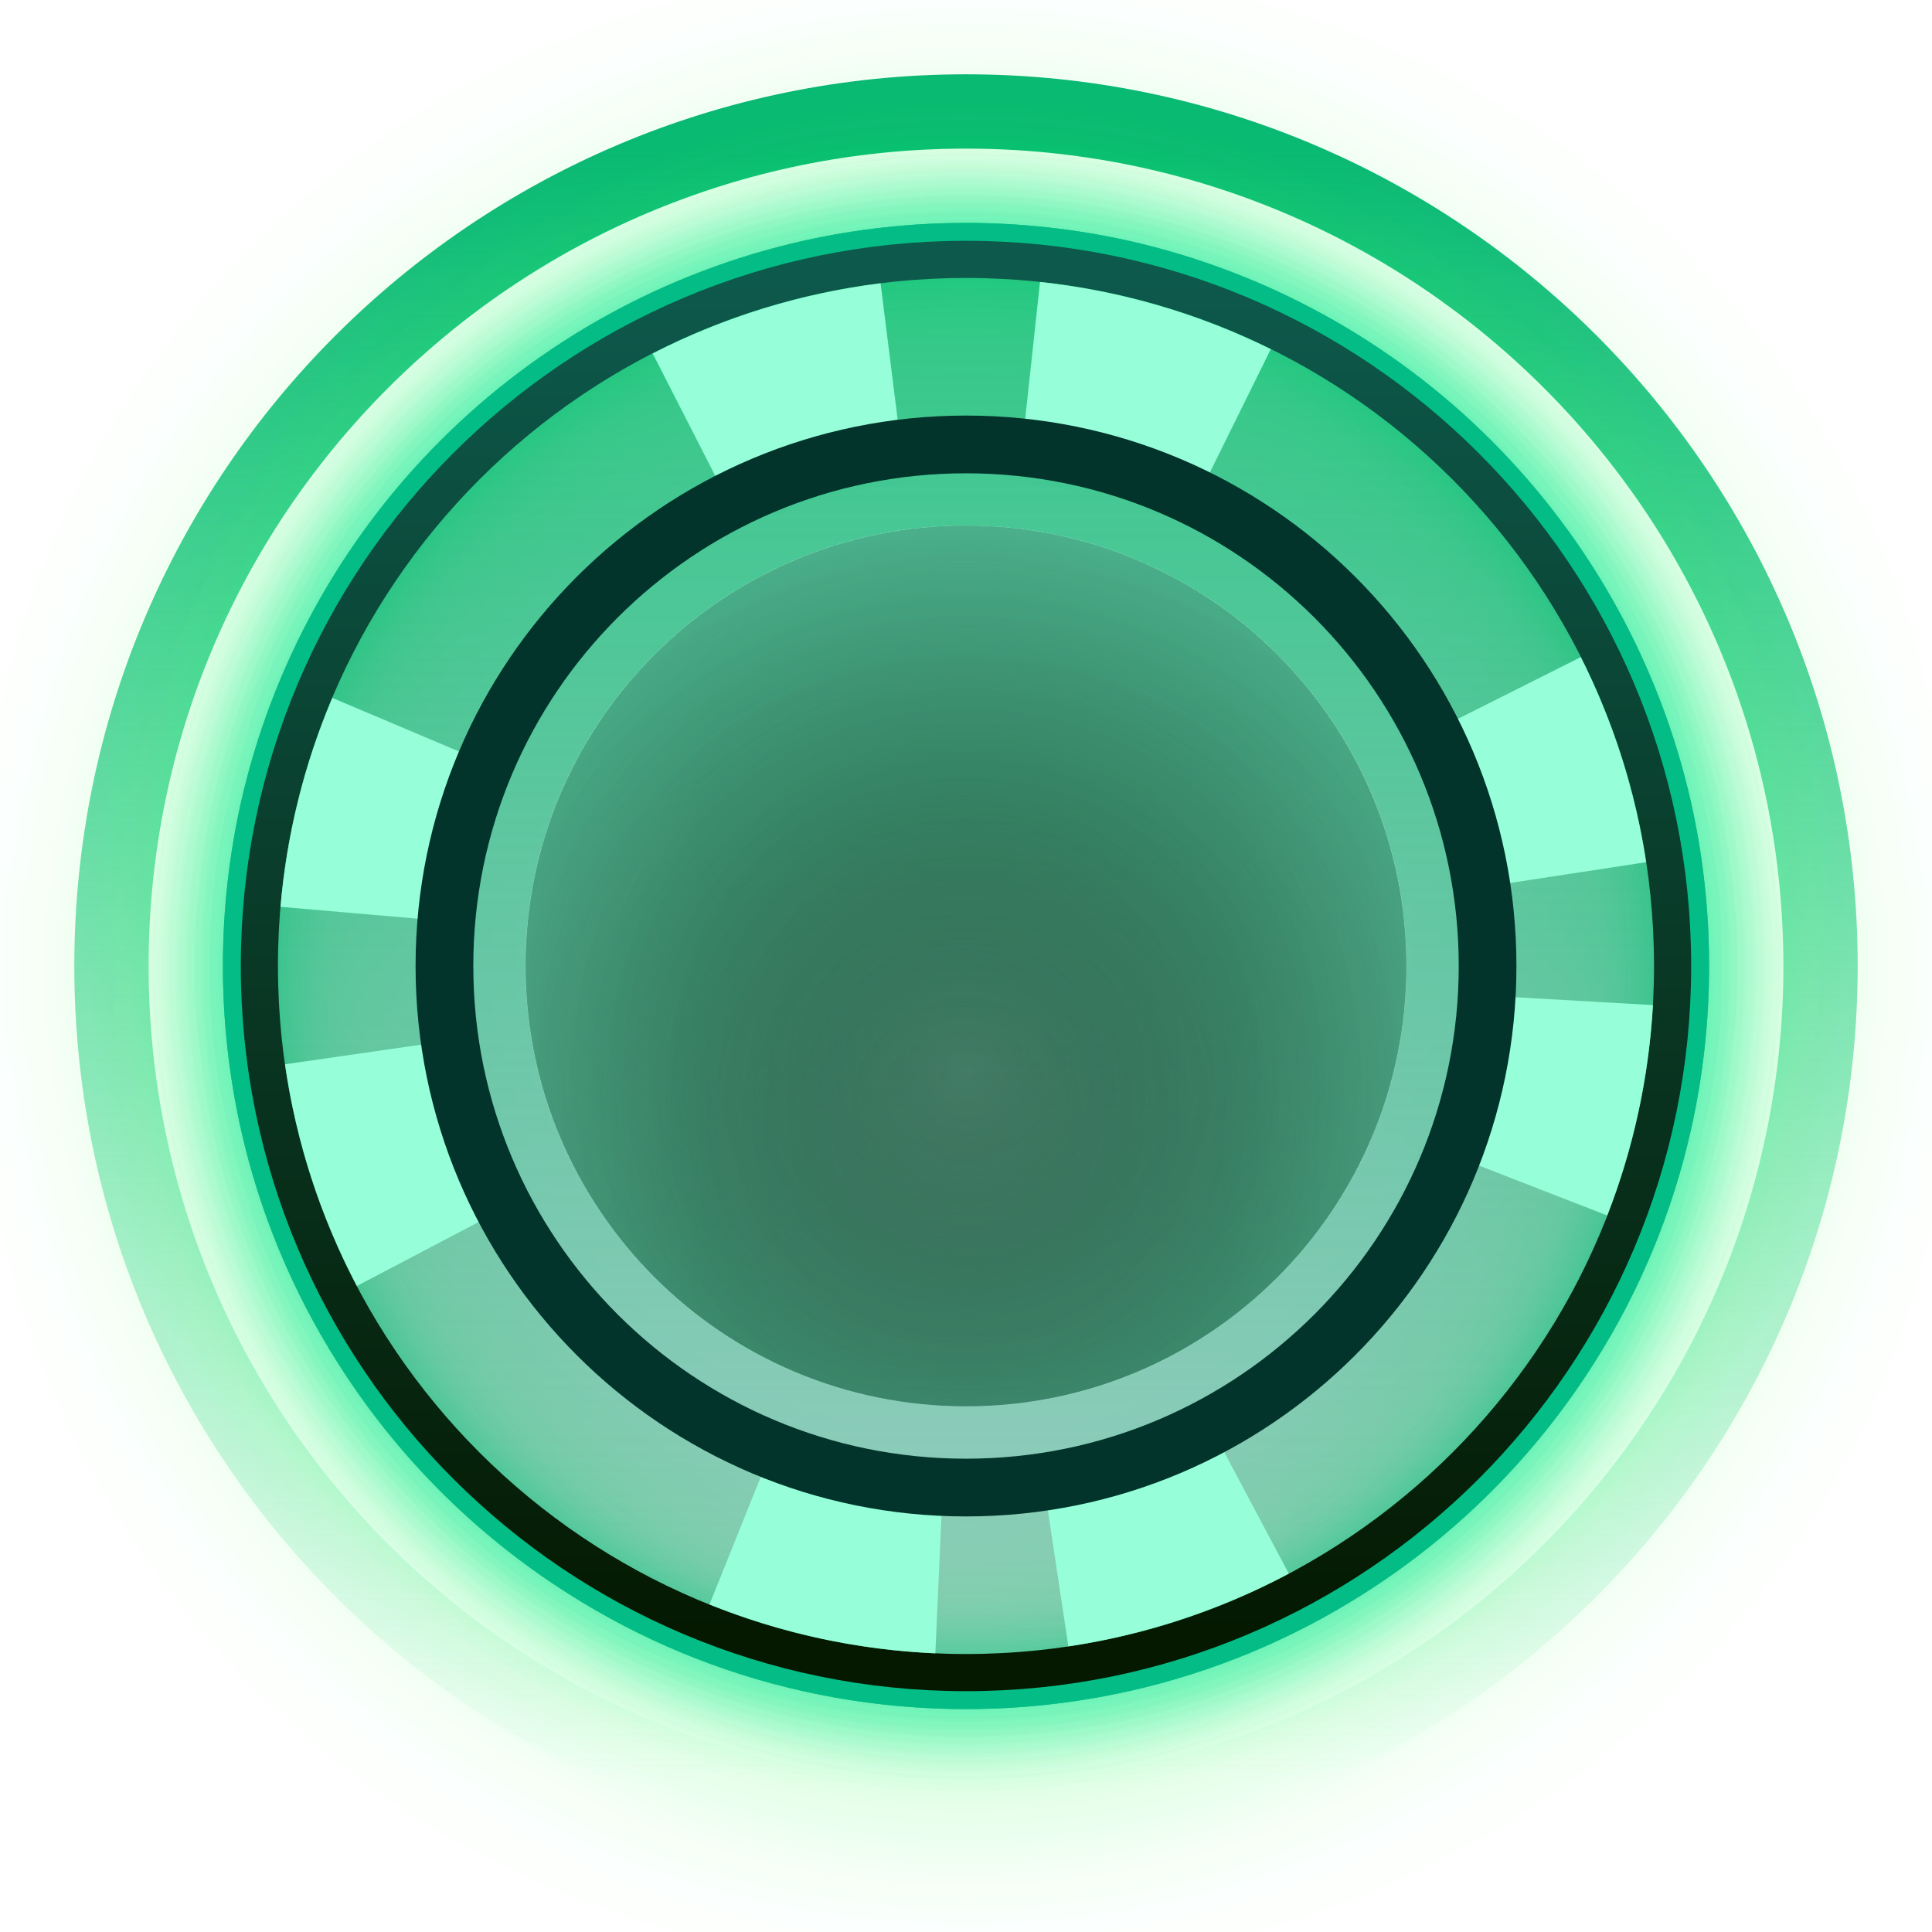
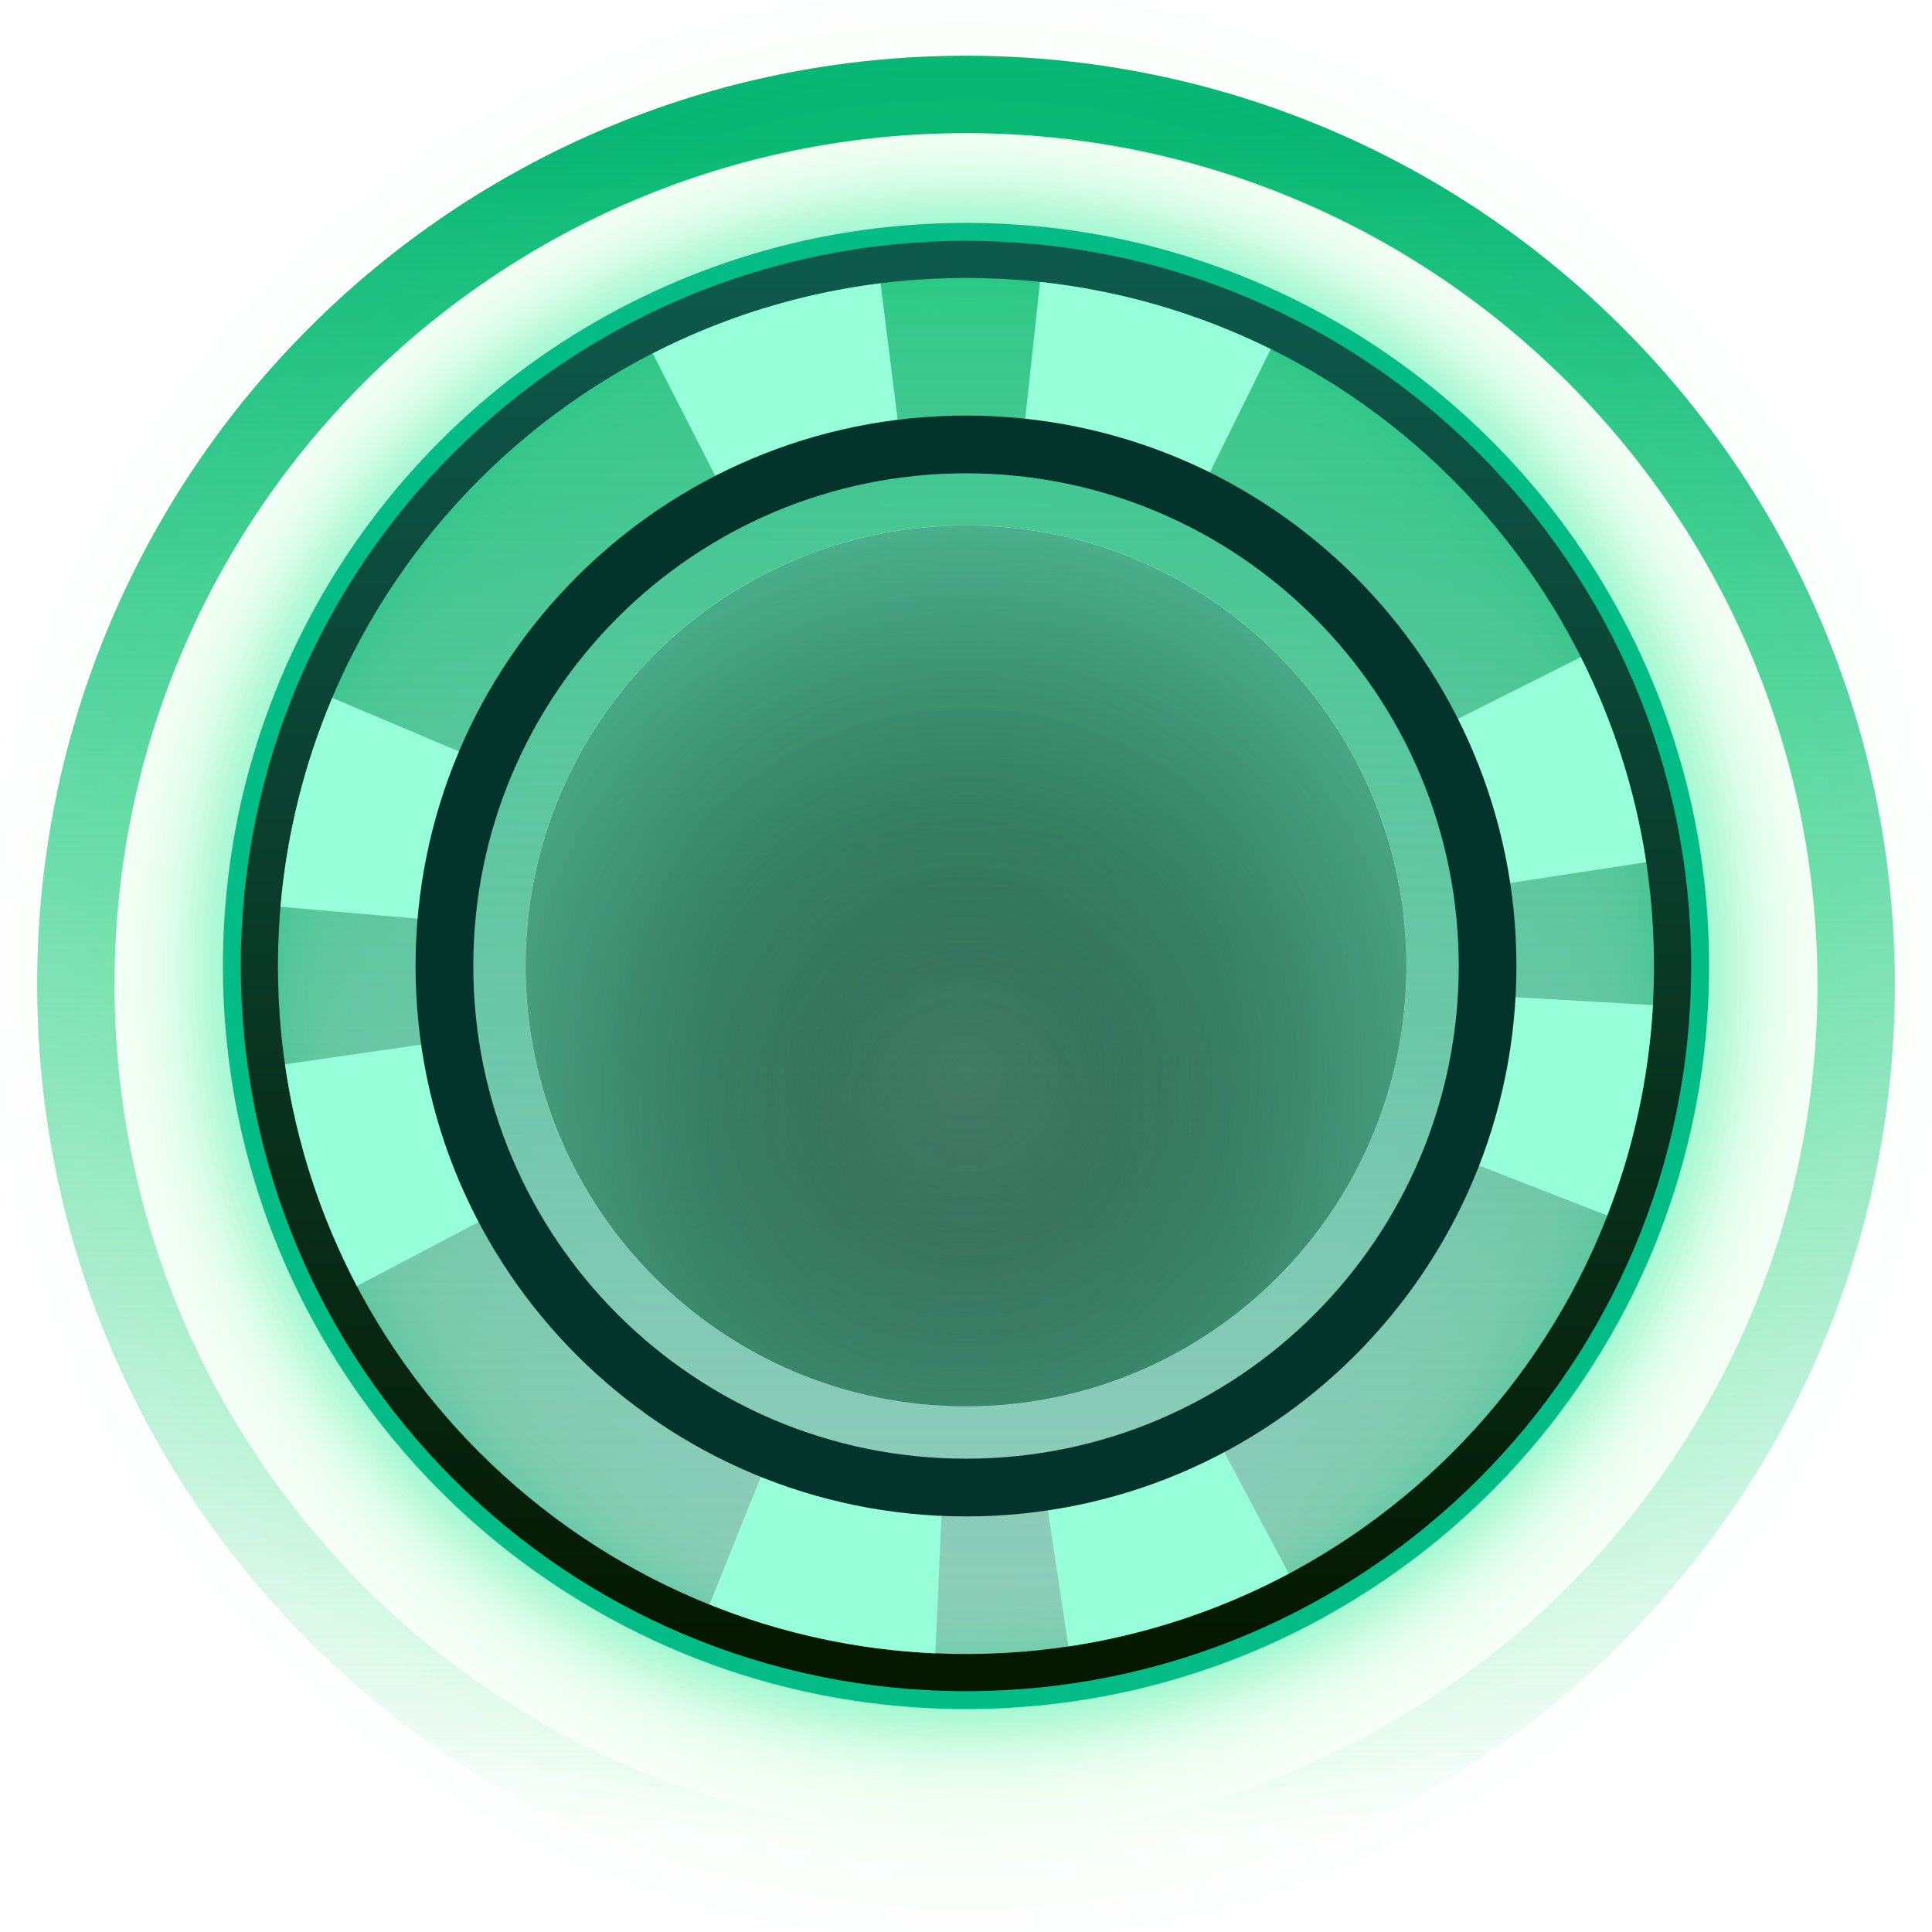
<svg xmlns="http://www.w3.org/2000/svg" width="52" height="52" viewBox="0 0 52 52" fill="none">
-   <path fill-rule="evenodd" clip-rule="evenodd" d="M26 50C12.745 50 2 39.255 2 26C2 12.745 12.745 2 26 2C39.255 2 50 12.745 50 26C50 39.255 39.255 50 26 50ZM26 4C13.85 4 4 13.85 4 26C4 38.15 13.85 48 26 48C38.15 48 48 38.15 48 26C48 13.85 38.15 4 26 4Z" fill="url(#paint0_linear_1106_10381)" />
-   <g filter="url(#filter0_dd_1106_10381)">
+   <path fill-rule="evenodd" clip-rule="evenodd" d="M26 51.5C12.193 51.5 1 40.307 1 26.5C1 12.693 12.193 1.5 26 1.5C39.807 1.5 51 12.693 51 26.5C51 40.307 39.807 51.5 26 51.5ZM26 3.583C13.344 3.583 3.083 13.844 3.083 26.5C3.083 39.157 13.344 49.417 26 49.417C38.657 49.417 48.917 39.157 48.917 26.5C48.917 13.844 38.657 3.583 26 3.583Z" fill="url(#paint0_linear_3396_384510)" />
+   <g filter="url(#filter0_dd_3396_384510)">
    <path fill-rule="evenodd" clip-rule="evenodd" d="M45.515 30.398C45.838 28.955 46.001 27.48 46 26C46.001 24.519 45.839 23.043 45.515 21.598C44.679 17.909 42.816 14.532 40.14 11.857C37.465 9.183 34.088 7.32 30.398 6.485C27.502 5.838 24.498 5.838 21.602 6.485C17.912 7.319 14.534 9.182 11.858 11.856C9.183 14.531 7.32 17.909 6.485 21.598C5.838 24.496 5.838 27.501 6.485 30.398C6.985 32.629 7.868 34.756 9.094 36.686C10.681 39.195 12.805 41.319 15.314 42.906C17.244 44.132 19.371 45.015 21.602 45.515C24.498 46.162 27.502 46.162 30.398 45.515C32.629 45.015 34.756 44.132 36.686 42.906C39.195 41.319 41.319 39.195 42.906 36.686C44.132 34.756 45.015 32.629 45.515 30.398ZM44.792 30.235C45.103 28.845 45.26 27.425 45.259 26C45.26 24.574 45.103 23.153 44.792 21.761C43.987 18.209 42.193 14.957 39.617 12.381C37.041 9.806 33.788 8.012 30.235 7.208C27.446 6.585 24.554 6.585 21.764 7.208C18.211 8.011 14.958 9.805 12.382 12.38C9.806 14.956 8.012 18.209 7.208 21.761C6.585 24.552 6.585 27.445 7.208 30.235C7.689 32.384 8.539 34.432 9.72 36.29C11.248 38.706 13.294 40.752 15.71 42.28C17.568 43.461 19.616 44.311 21.764 44.792C24.554 45.415 27.446 45.415 30.235 44.792C32.383 44.311 34.432 43.461 36.29 42.28C38.706 40.752 40.752 38.706 42.28 36.29C43.46 34.432 44.31 32.384 44.792 30.235Z" fill="#04BD86" />
  </g>
-   <g filter="url(#filter1_dd_1106_10381)">
-     <path fill-rule="evenodd" clip-rule="evenodd" d="M45.515 30.398C45.838 28.955 46.001 27.48 46 26C46.001 24.519 45.839 23.043 45.515 21.598C44.679 17.909 42.816 14.532 40.14 11.857C37.465 9.183 34.088 7.32 30.398 6.485C27.502 5.838 24.498 5.838 21.602 6.485C17.912 7.319 14.534 9.182 11.858 11.856C9.183 14.531 7.32 17.909 6.485 21.598C5.838 24.496 5.838 27.501 6.485 30.398C6.985 32.629 7.868 34.756 9.094 36.686C10.681 39.195 12.805 41.319 15.314 42.906C17.244 44.132 19.371 45.015 21.602 45.515C24.498 46.162 27.502 46.162 30.398 45.515C32.629 45.015 34.756 44.132 36.686 42.906C39.195 41.319 41.319 39.195 42.906 36.686C44.132 34.756 45.015 32.629 45.515 30.398ZM44.792 30.235C45.103 28.845 45.26 27.425 45.259 26C45.26 24.574 45.103 23.153 44.792 21.761C43.987 18.209 42.193 14.957 39.617 12.381C37.041 9.806 33.788 8.012 30.235 7.208C27.446 6.585 24.554 6.585 21.764 7.208C18.211 8.011 14.958 9.805 12.382 12.38C9.806 14.956 8.012 18.209 7.208 21.761C6.585 24.552 6.585 27.445 7.208 30.235C7.689 32.384 8.539 34.432 9.72 36.29C11.248 38.706 13.294 40.752 15.71 42.28C17.568 43.461 19.616 44.311 21.764 44.792C24.554 45.415 27.446 45.415 30.235 44.792C32.383 44.311 34.432 43.461 36.29 42.28C38.706 40.752 40.752 38.706 42.28 36.29C43.46 34.432 44.31 32.384 44.792 30.235Z" fill="#04BD86" />
-   </g>
-   <rect x="6.981" y="6.981" width="38.037" height="38.037" rx="19.018" fill="url(#paint1_linear_1106_10381)" stroke="url(#paint2_linear_1106_10381)" />
-   <g filter="url(#filter2_i_1106_10381)">
-     <circle cx="11.852" cy="11.852" r="11.852" transform="matrix(1 0 0 -1 14.1479 37.8518)" fill="url(#paint3_radial_1106_10381)" />
+   <rect x="6.981" y="6.981" width="38.037" height="38.037" rx="19.018" fill="url(#paint1_linear_3396_384510)" stroke="url(#paint2_linear_3396_384510)" />
+   <g filter="url(#filter1_i_3396_384510)">
+     <circle cx="11.852" cy="11.852" r="11.852" transform="matrix(1 0 0 -1 14.1479 37.8518)" fill="url(#paint3_radial_3396_384510)" />
  </g>
  <path d="M25.175 44.499C23.089 44.407 21.034 43.962 19.097 43.183L20.503 39.684C22.045 40.304 23.682 40.658 25.343 40.733L25.175 44.499Z" fill="#96FFD9" />
  <path d="M34.688 42.354C32.835 43.338 30.829 44 28.755 44.312L28.179 40.486C29.82 40.239 31.407 39.715 32.872 38.937L34.688 42.354Z" fill="#96FFD9" />
  <path d="M23.701 7.625C21.562 7.893 19.486 8.532 17.567 9.514L19.4 13.098C20.902 12.33 22.527 11.83 24.201 11.62L23.701 7.625Z" fill="#96FFD9" />
  <path d="M34.203 9.398C32.255 8.435 30.153 7.823 27.992 7.589L27.547 11.706C29.224 11.887 30.857 12.362 32.369 13.11L34.203 9.398Z" fill="#96FFD9" />
  <path d="M43.258 32.714C43.963 30.903 44.378 28.992 44.489 27.052L40.56 26.828C40.473 28.356 40.146 29.861 39.591 31.287L43.258 32.714Z" fill="#96FFD9" />
  <path d="M42.547 17.686C43.42 19.422 44.013 21.285 44.306 23.206L40.416 23.8C40.185 22.287 39.718 20.82 39.031 19.453L42.547 17.686Z" fill="#96FFD9" />
  <path d="M7.672 28.645C7.972 30.73 8.627 32.748 9.606 34.612L12.909 32.877C12.127 31.388 11.605 29.777 11.364 28.113L7.672 28.645Z" fill="#96FFD9" />
  <path d="M8.945 18.784C8.188 20.574 7.717 22.471 7.55 24.407L11.283 24.73C11.416 23.185 11.792 21.672 12.396 20.244L8.945 18.784Z" fill="#96FFD9" />
  <path d="M40.815 26C40.815 17.818 34.182 11.185 26 11.185C17.818 11.185 11.185 17.818 11.185 26C11.185 34.182 17.818 40.815 26 40.815C34.182 40.815 40.815 34.182 40.815 26ZM12.739 26C12.739 18.676 18.676 12.739 26 12.739C33.324 12.739 39.262 18.676 39.262 26C39.262 33.324 33.324 39.261 26 39.261C18.676 39.261 12.739 33.324 12.739 26Z" fill="#02342B" />
  <defs>
-     <filter id="filter0_dd_1106_10381" x="0" y="0" width="52" height="52" filterUnits="userSpaceOnUse" color-interpolation-filters="sRGB">
+     <filter id="filter0_dd_3396_384510" x="0" y="0" width="52" height="52" filterUnits="userSpaceOnUse" color-interpolation-filters="sRGB">
      <feFlood flood-opacity="0" result="BackgroundImageFix" />
      <feColorMatrix in="SourceAlpha" type="matrix" values="0 0 0 0 0 0 0 0 0 0 0 0 0 0 0 0 0 0 127 0" result="hardAlpha" />
      <feOffset />
      <feGaussianBlur stdDeviation="1" />
      <feColorMatrix type="matrix" values="0 0 0 0 0.004 0 0 0 0 0.892 0 0 0 0 0.625 0 0 0 1 0" />
-       <feBlend mode="normal" in2="BackgroundImageFix" result="effect1_dropShadow_1106_10381" />
+       <feBlend mode="normal" in2="BackgroundImageFix" result="effect1_dropShadow_3396_384510" />
      <feColorMatrix in="SourceAlpha" type="matrix" values="0 0 0 0 0 0 0 0 0 0 0 0 0 0 0 0 0 0 127 0" result="hardAlpha" />
      <feOffset />
      <feGaussianBlur stdDeviation="3" />
      <feColorMatrix type="matrix" values="0 0 0 0 0.108 0 0 0 0 1 0 0 0 0 0.251 0 0 0 1 0" />
-       <feBlend mode="normal" in2="effect1_dropShadow_1106_10381" result="effect2_dropShadow_1106_10381" />
-       <feBlend mode="normal" in="SourceGraphic" in2="effect2_dropShadow_1106_10381" result="shape" />
+       <feBlend mode="normal" in2="effect1_dropShadow_3396_384510" result="effect2_dropShadow_3396_384510" />
+       <feBlend mode="normal" in="SourceGraphic" in2="effect2_dropShadow_3396_384510" result="shape" />
    </filter>
-     <filter id="filter1_dd_1106_10381" x="0" y="0" width="52" height="52" filterUnits="userSpaceOnUse" color-interpolation-filters="sRGB">
-       <feFlood flood-opacity="0" result="BackgroundImageFix" />
-       <feColorMatrix in="SourceAlpha" type="matrix" values="0 0 0 0 0 0 0 0 0 0 0 0 0 0 0 0 0 0 127 0" result="hardAlpha" />
-       <feOffset />
-       <feGaussianBlur stdDeviation="1" />
-       <feColorMatrix type="matrix" values="0 0 0 0 0.004 0 0 0 0 0.892 0 0 0 0 0.625 0 0 0 1 0" />
-       <feBlend mode="normal" in2="BackgroundImageFix" result="effect1_dropShadow_1106_10381" />
-       <feColorMatrix in="SourceAlpha" type="matrix" values="0 0 0 0 0 0 0 0 0 0 0 0 0 0 0 0 0 0 127 0" result="hardAlpha" />
-       <feOffset />
-       <feGaussianBlur stdDeviation="3" />
-       <feColorMatrix type="matrix" values="0 0 0 0 0.108 0 0 0 0 1 0 0 0 0 0.251 0 0 0 1 0" />
-       <feBlend mode="normal" in2="effect1_dropShadow_1106_10381" result="effect2_dropShadow_1106_10381" />
-       <feBlend mode="normal" in="SourceGraphic" in2="effect2_dropShadow_1106_10381" result="shape" />
-     </filter>
-     <filter id="filter2_i_1106_10381" x="14.148" y="14.148" width="23.704" height="27.704" filterUnits="userSpaceOnUse" color-interpolation-filters="sRGB">
+     <filter id="filter1_i_3396_384510" x="14.148" y="14.148" width="23.704" height="27.704" filterUnits="userSpaceOnUse" color-interpolation-filters="sRGB">
      <feFlood flood-opacity="0" result="BackgroundImageFix" />
      <feBlend mode="normal" in="SourceGraphic" in2="BackgroundImageFix" result="shape" />
      <feColorMatrix in="SourceAlpha" type="matrix" values="0 0 0 0 0 0 0 0 0 0 0 0 0 0 0 0 0 0 127 0" result="hardAlpha" />
      <feOffset dy="4" />
      <feGaussianBlur stdDeviation="5" />
      <feComposite in2="hardAlpha" operator="arithmetic" k2="-1" k3="1" />
      <feColorMatrix type="matrix" values="0 0 0 0 1 0 0 0 0 1 0 0 0 0 1 0 0 0 0.25 0" />
-       <feBlend mode="normal" in2="shape" result="effect1_innerShadow_1106_10381" />
+       <feBlend mode="normal" in2="shape" result="effect1_innerShadow_3396_384510" />
    </filter>
-     <linearGradient id="paint0_linear_1106_10381" x1="26" y1="4" x2="26" y2="48" gradientUnits="userSpaceOnUse">
+     <linearGradient id="paint0_linear_3396_384510" x1="26" y1="3.583" x2="26" y2="49.417" gradientUnits="userSpaceOnUse">
      <stop stop-color="#07B476" />
      <stop offset="1" stop-color="#00D36E" stop-opacity="0" />
    </linearGradient>
-     <linearGradient id="paint1_linear_1106_10381" x1="24.962" y1="7.481" x2="24.962" y2="44.519" gradientUnits="userSpaceOnUse">
+     <linearGradient id="paint1_linear_3396_384510" x1="24.962" y1="7.481" x2="24.962" y2="44.519" gradientUnits="userSpaceOnUse">
      <stop stop-color="#05BC6F" stop-opacity="0.8" />
      <stop offset="1" stop-color="#038767" stop-opacity="0.4" />
    </linearGradient>
-     <linearGradient id="paint2_linear_1106_10381" x1="26" y1="7.481" x2="26" y2="44.519" gradientUnits="userSpaceOnUse">
+     <linearGradient id="paint2_linear_3396_384510" x1="26" y1="7.481" x2="26" y2="44.519" gradientUnits="userSpaceOnUse">
      <stop stop-color="#0D594C" />
      <stop offset="1" stop-color="#051800" />
    </linearGradient>
-     <radialGradient id="paint3_radial_1106_10381" cx="0" cy="0" r="1" gradientUnits="userSpaceOnUse" gradientTransform="translate(11.8518 9.02907) rotate(90) scale(14.6746)">
+     <radialGradient id="paint3_radial_3396_384510" cx="0" cy="0" r="1" gradientUnits="userSpaceOnUse" gradientTransform="translate(11.8518 9.02907) rotate(90) scale(14.6746)">
      <stop stop-color="#000F03" stop-opacity="0.42" />
      <stop offset="1" stop-color="#18996B" />
    </radialGradient>
  </defs>
</svg>
